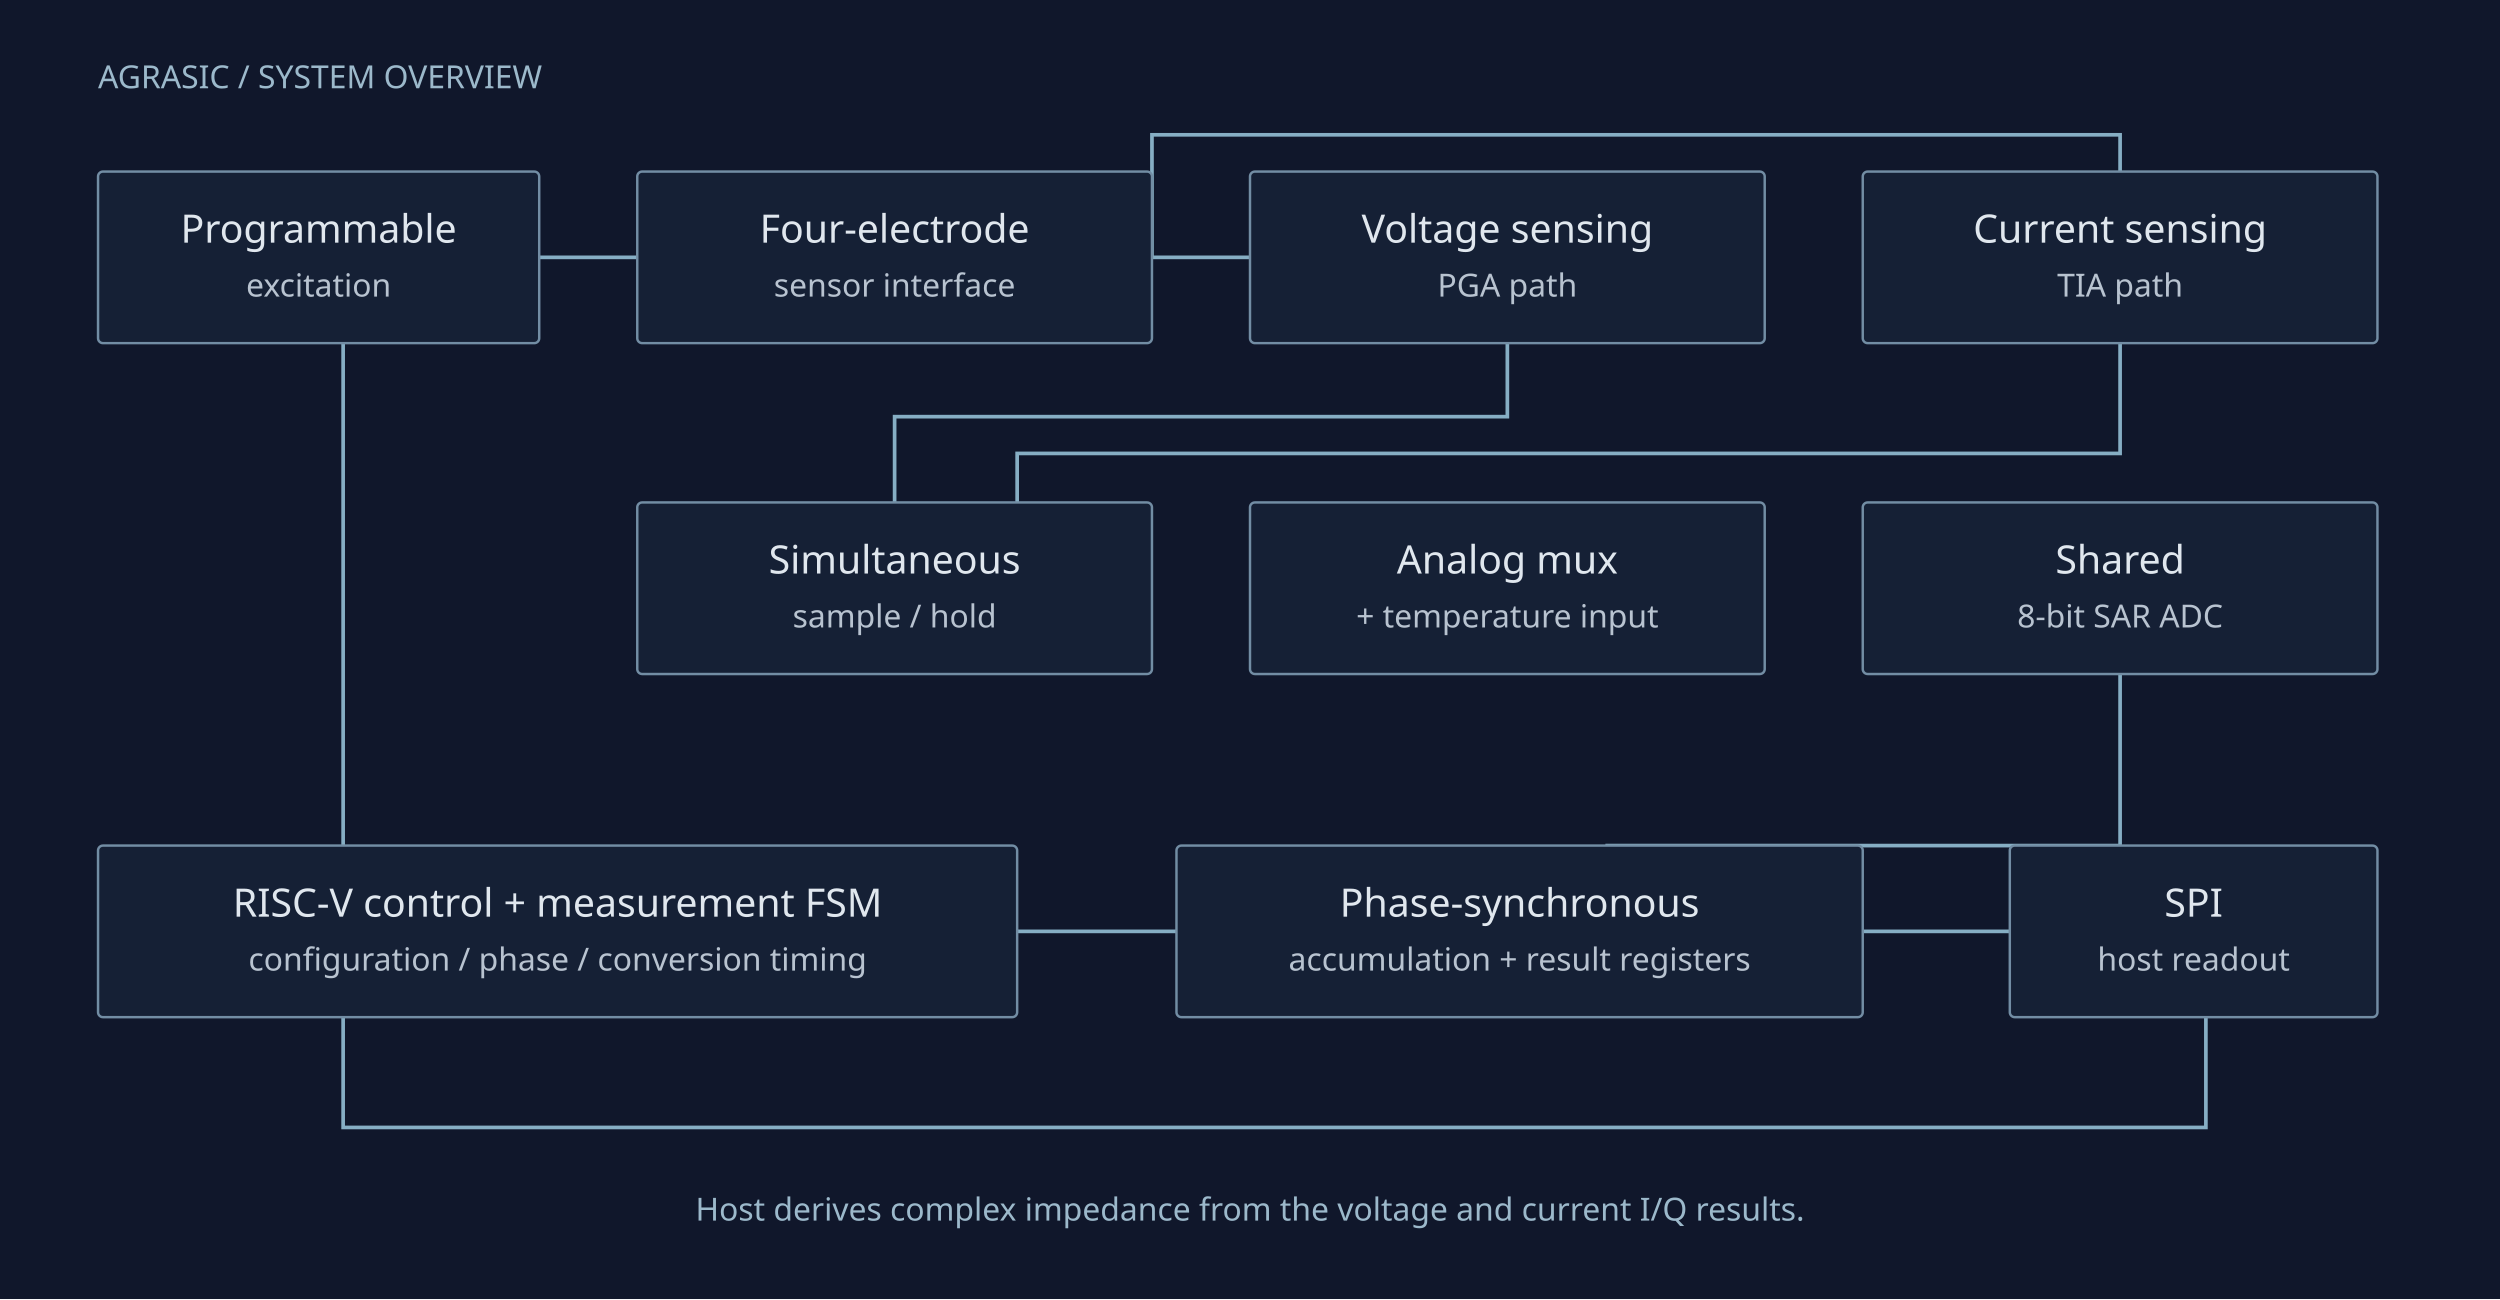
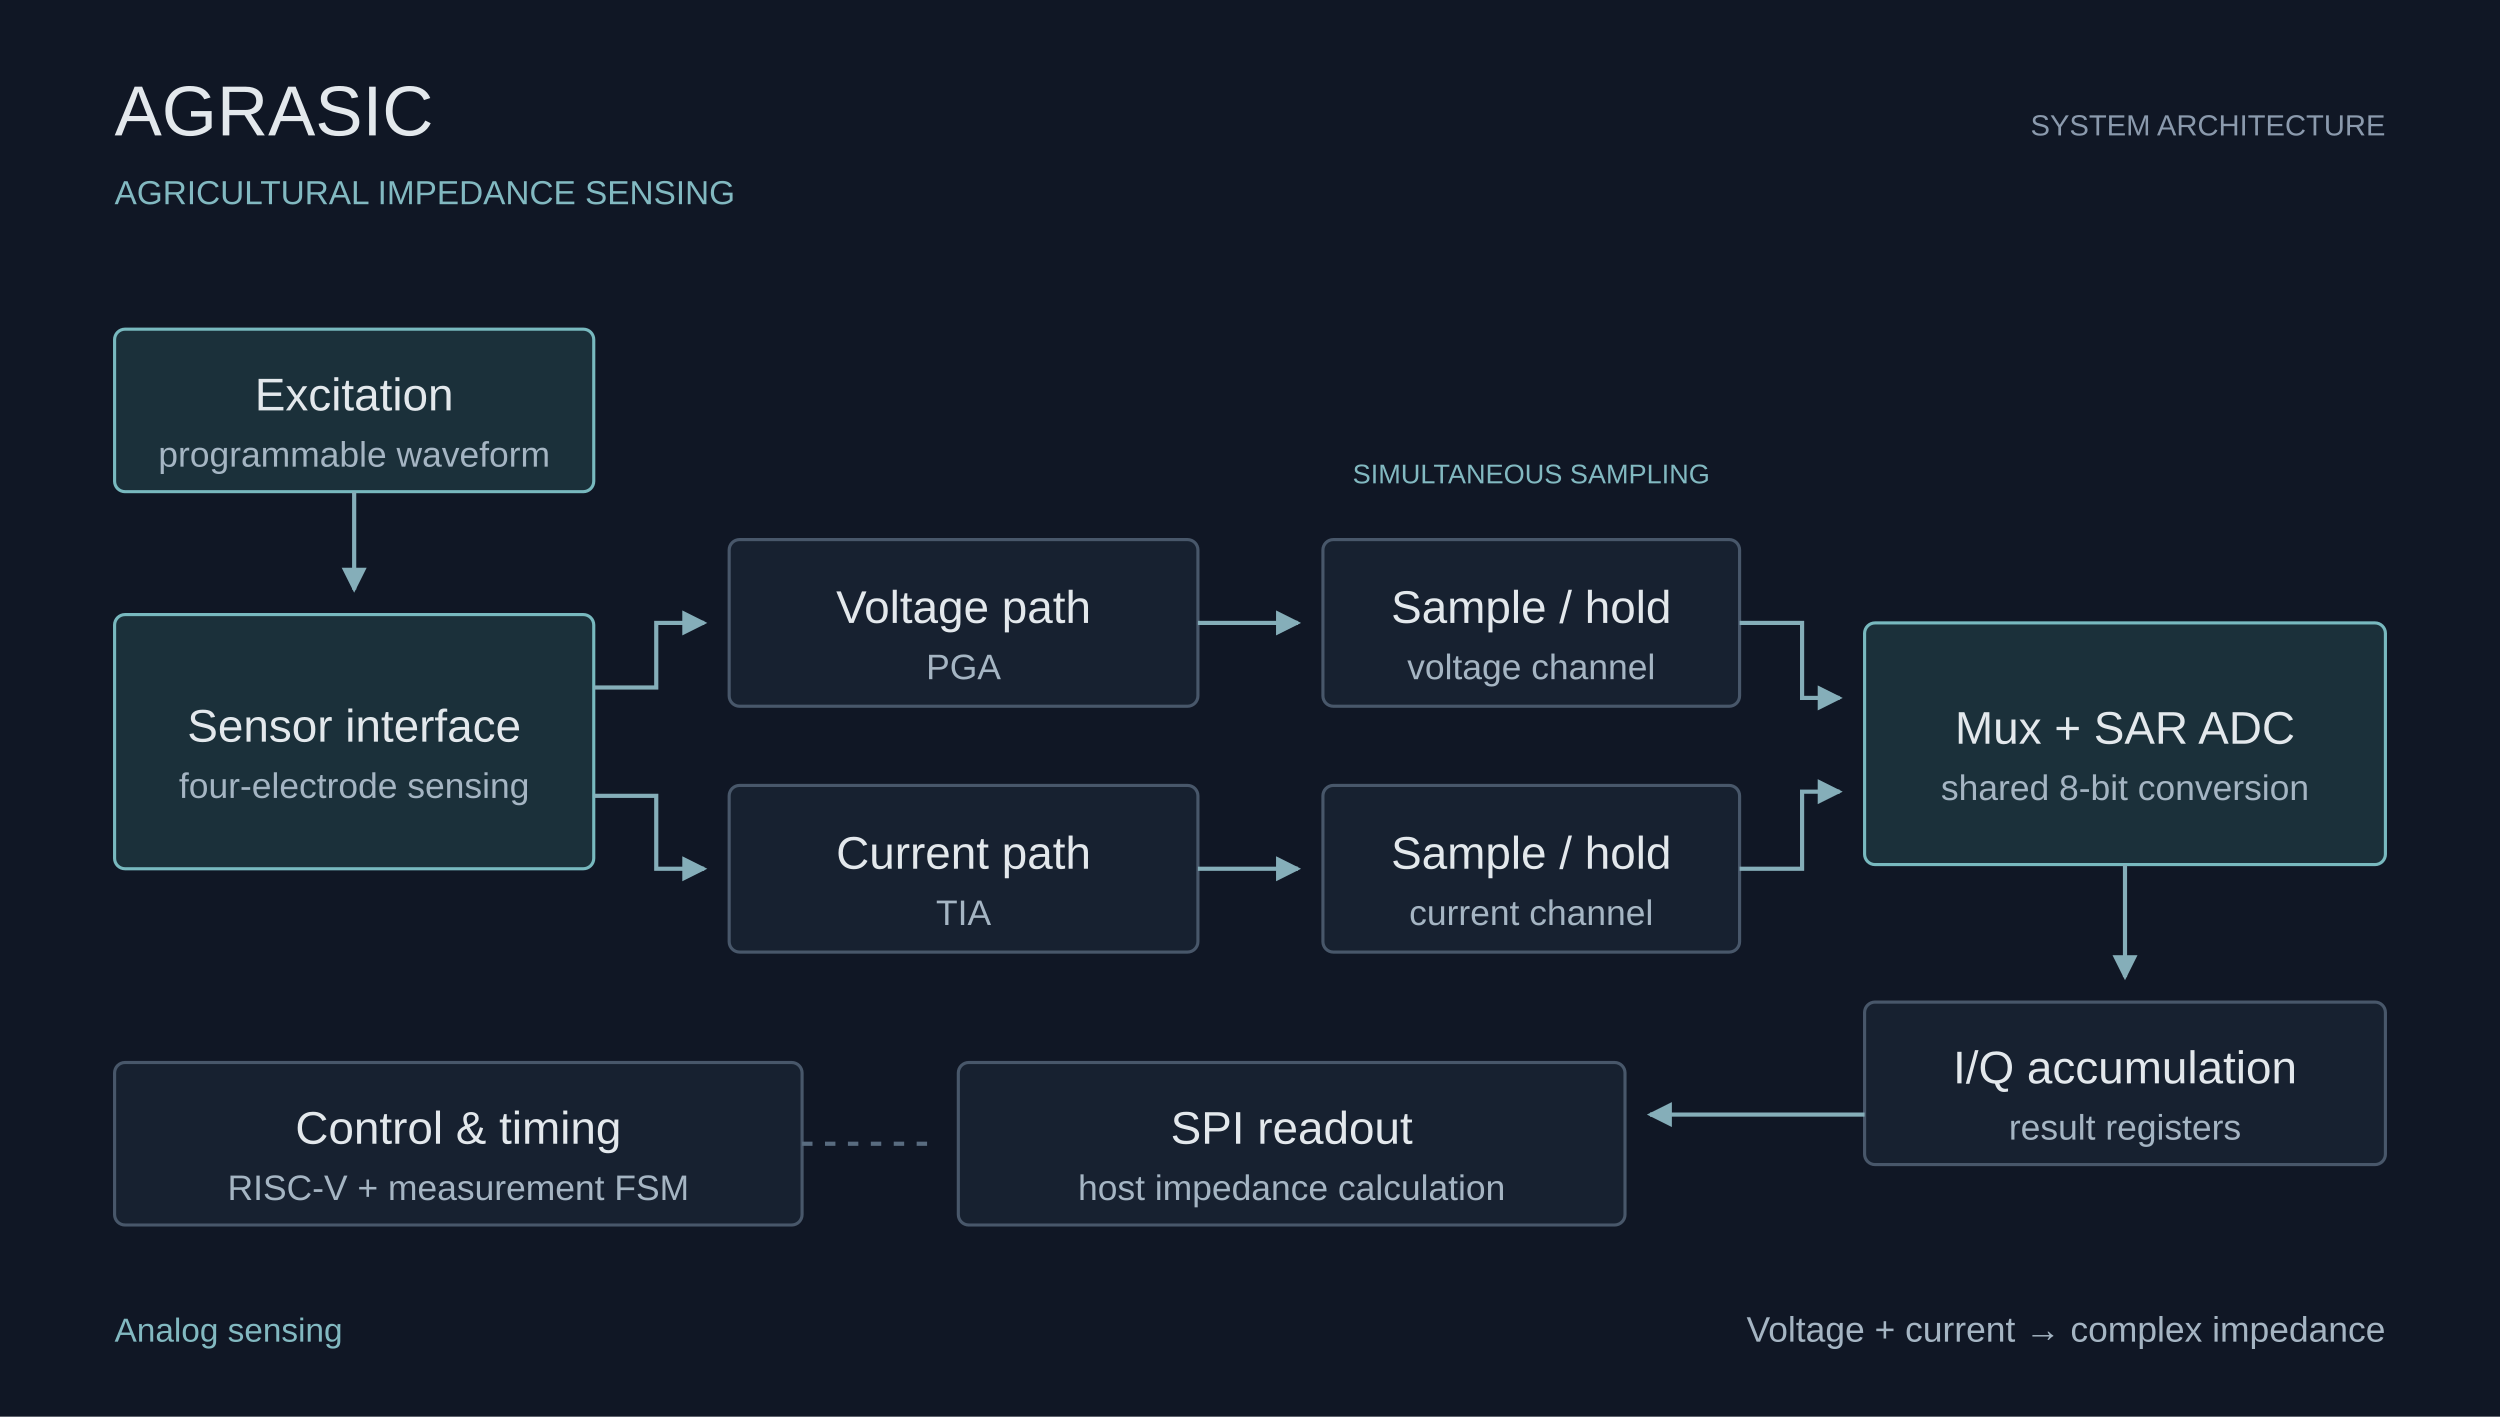
- <svg xmlns="http://www.w3.org/2000/svg" viewBox="0 0 1020 530">
-   <rect width="1020" height="530" fill="#10172b" />
-   <g fill="none" stroke="#86aec4" stroke-width="1.5">
-     <path d="M220 105h40M470 105h40M470 105v-50h395v15M615 140v30H365v35M865 140v45H415v20m145 35h40m210 0h40M865 275v70H655M415 380h65M760 380h60M140 345V140M900 380v80H140V415" />
-   </g>
-   <g font-family="sans-serif" fill="#e0e7ee" text-anchor="middle">
-     <text x="40" y="36" text-anchor="start" font-size="13" fill="#9cb9cb">AGRASIC / SYSTEM OVERVIEW</text>
-     <rect x="40" y="70" width="180" height="70" rx="2" fill="#152035" stroke="#728da4" />
-     <text x="130.0" y="99" font-size="16">Programmable</text>
-     <text x="130.0" y="121" font-size="13" fill="#b8c3d0">excitation</text>
-     <rect x="260" y="70" width="210" height="70" rx="2" fill="#152035" stroke="#728da4" />
-     <text x="365.0" y="99" font-size="16">Four-electrode</text>
-     <text x="365.0" y="121" font-size="13" fill="#b8c3d0">sensor interface</text>
-     <rect x="510" y="70" width="210" height="70" rx="2" fill="#152035" stroke="#728da4" />
-     <text x="615.0" y="99" font-size="16">Voltage sensing</text>
-     <text x="615.0" y="121" font-size="13" fill="#b8c3d0">PGA path</text>
-     <rect x="760" y="70" width="210" height="70" rx="2" fill="#152035" stroke="#728da4" />
-     <text x="865.0" y="99" font-size="16">Current sensing</text>
-     <text x="865.0" y="121" font-size="13" fill="#b8c3d0">TIA path</text>
-     <rect x="260" y="205" width="210" height="70" rx="2" fill="#152035" stroke="#728da4" />
-     <text x="365.0" y="234" font-size="16">Simultaneous</text>
-     <text x="365.0" y="256" font-size="13" fill="#b8c3d0">sample / hold</text>
-     <rect x="510" y="205" width="210" height="70" rx="2" fill="#152035" stroke="#728da4" />
-     <text x="615.0" y="234" font-size="16">Analog mux</text>
-     <text x="615.0" y="256" font-size="13" fill="#b8c3d0">+ temperature input</text>
-     <rect x="760" y="205" width="210" height="70" rx="2" fill="#152035" stroke="#728da4" />
-     <text x="865.0" y="234" font-size="16">Shared</text>
-     <text x="865.0" y="256" font-size="13" fill="#b8c3d0">8-bit SAR ADC</text>
-     <rect x="40" y="345" width="375" height="70" rx="2" fill="#152035" stroke="#728da4" />
-     <text x="227.5" y="374" font-size="16">RISC-V control + measurement FSM</text>
-     <text x="227.5" y="396" font-size="13" fill="#b8c3d0">configuration / phase / conversion timing</text>
-     <rect x="480" y="345" width="280" height="70" rx="2" fill="#152035" stroke="#728da4" />
-     <text x="620.0" y="374" font-size="16">Phase-synchronous</text>
-     <text x="620.0" y="396" font-size="13" fill="#b8c3d0">accumulation + result registers</text>
-     <rect x="820" y="345" width="150" height="70" rx="2" fill="#152035" stroke="#728da4" />
-     <text x="895.0" y="374" font-size="16">SPI</text>
-     <text x="895.0" y="396" font-size="13" fill="#b8c3d0">host readout</text>
-     <text x="510" y="498" font-size="13" fill="#9cb9cb">Host derives complex impedance from the voltage and current I/Q results.</text>
-   </g>
+ <svg xmlns="http://www.w3.org/2000/svg" viewBox="0 0 1200 680">
+   <defs>
+     <marker id="arrow" viewBox="0 0 8 8" refX="7" refY="4" markerWidth="6" markerHeight="6" orient="auto">
+       <path d="M0 0L8 4L0 8" fill="#85aeb9" />
+     </marker>
+   </defs>
+   <rect width="1200" height="680" fill="#101725" />
+   <text x="55" y="65" fill="#e3e8ec" font-family="Arial,sans-serif" font-size="34" text-anchor="start">AGRASIC</text>
+   <text x="55" y="98" fill="#82b9c1" font-family="Arial,sans-serif" font-size="16" text-anchor="start">AGRICULTURAL IMPEDANCE SENSING</text>
+   <text x="1145" y="65" fill="#8b9aad" font-family="Arial,sans-serif" font-size="14" text-anchor="end">SYSTEM ARCHITECTURE</text>
+   <rect x="55" y="158" width="230" height="78" rx="5" fill="#1b303a" stroke="#78b9bf" stroke-width="1.5" />
+   <text x="170.0" y="197.0" fill="#e3e8ec" font-family="Arial,sans-serif" font-size="22" text-anchor="middle">Excitation</text>
+   <text x="170.0" y="224.0" fill="#a5b5c3" font-family="Arial,sans-serif" font-size="17" text-anchor="middle">programmable waveform</text>
+   <rect x="55" y="295" width="230" height="122" rx="5" fill="#1b303a" stroke="#78b9bf" stroke-width="1.5" />
+   <text x="170.0" y="356.0" fill="#e3e8ec" font-family="Arial,sans-serif" font-size="22" text-anchor="middle">Sensor interface</text>
+   <text x="170.0" y="383.0" fill="#a5b5c3" font-family="Arial,sans-serif" font-size="17" text-anchor="middle">four-electrode sensing</text>
+   <path d="M170 236 V283" fill="none" stroke="#85aeb9" stroke-width="2" marker-end="url(#arrow)" />
+   <rect x="350" y="259" width="225" height="80" rx="5" fill="#172130" stroke="#48576a" stroke-width="1.5" />
+   <text x="462.5" y="299.0" fill="#e3e8ec" font-family="Arial,sans-serif" font-size="22" text-anchor="middle">Voltage path</text>
+   <text x="462.5" y="326.0" fill="#a5b5c3" font-family="Arial,sans-serif" font-size="17" text-anchor="middle">PGA</text>
+   <rect x="350" y="377" width="225" height="80" rx="5" fill="#172130" stroke="#48576a" stroke-width="1.5" />
+   <text x="462.5" y="417.0" fill="#e3e8ec" font-family="Arial,sans-serif" font-size="22" text-anchor="middle">Current path</text>
+   <text x="462.5" y="444.0" fill="#a5b5c3" font-family="Arial,sans-serif" font-size="17" text-anchor="middle">TIA</text>
+   <path d="M285 330 H315 V299 H338" fill="none" stroke="#85aeb9" stroke-width="2" marker-end="url(#arrow)" />
+   <path d="M285 382 H315 V417 H338" fill="none" stroke="#85aeb9" stroke-width="2" marker-end="url(#arrow)" />
+   <rect x="635" y="259" width="200" height="80" rx="5" fill="#172130" stroke="#48576a" stroke-width="1.5" />
+   <text x="735.0" y="299.0" fill="#e3e8ec" font-family="Arial,sans-serif" font-size="22" text-anchor="middle">Sample / hold</text>
+   <text x="735.0" y="326.0" fill="#a5b5c3" font-family="Arial,sans-serif" font-size="17" text-anchor="middle">voltage channel</text>
+   <rect x="635" y="377" width="200" height="80" rx="5" fill="#172130" stroke="#48576a" stroke-width="1.5" />
+   <text x="735.0" y="417.0" fill="#e3e8ec" font-family="Arial,sans-serif" font-size="22" text-anchor="middle">Sample / hold</text>
+   <text x="735.0" y="444.0" fill="#a5b5c3" font-family="Arial,sans-serif" font-size="17" text-anchor="middle">current channel</text>
+   <path d="M575 299 H623" fill="none" stroke="#85aeb9" stroke-width="2" marker-end="url(#arrow)" />
+   <path d="M575 417 H623" fill="none" stroke="#85aeb9" stroke-width="2" marker-end="url(#arrow)" />
+   <text x="735" y="232" fill="#82b9c1" font-family="Arial,sans-serif" font-size="13" text-anchor="middle">SIMULTANEOUS SAMPLING</text>
+   <rect x="895" y="299" width="250" height="116" rx="5" fill="#1b303a" stroke="#78b9bf" stroke-width="1.5" />
+   <text x="1020.0" y="357.0" fill="#e3e8ec" font-family="Arial,sans-serif" font-size="22" text-anchor="middle">Mux + SAR ADC</text>
+   <text x="1020.0" y="384.0" fill="#a5b5c3" font-family="Arial,sans-serif" font-size="17" text-anchor="middle">shared 8-bit conversion</text>
+   <path d="M835 299 H865 V335 H883" fill="none" stroke="#85aeb9" stroke-width="2" marker-end="url(#arrow)" />
+   <path d="M835 417 H865 V380 H883" fill="none" stroke="#85aeb9" stroke-width="2" marker-end="url(#arrow)" />
+   <rect x="895" y="481" width="250" height="78" rx="5" fill="#172130" stroke="#48576a" stroke-width="1.5" />
+   <text x="1020.0" y="520.0" fill="#e3e8ec" font-family="Arial,sans-serif" font-size="22" text-anchor="middle">I/Q accumulation</text>
+   <text x="1020.0" y="547.0" fill="#a5b5c3" font-family="Arial,sans-serif" font-size="17" text-anchor="middle">result registers</text>
+   <path d="M1020 415 V469" fill="none" stroke="#85aeb9" stroke-width="2" marker-end="url(#arrow)" />
+   <rect x="55" y="510" width="330" height="78" rx="5" fill="#172130" stroke="#48576a" stroke-width="1.5" />
+   <text x="220.0" y="549.0" fill="#e3e8ec" font-family="Arial,sans-serif" font-size="22" text-anchor="middle">Control &amp; timing</text>
+   <text x="220.0" y="576.0" fill="#a5b5c3" font-family="Arial,sans-serif" font-size="17" text-anchor="middle">RISC-V + measurement FSM</text>
+   <rect x="460" y="510" width="320" height="78" rx="5" fill="#172130" stroke="#48576a" stroke-width="1.5" />
+   <text x="620.0" y="549.0" fill="#e3e8ec" font-family="Arial,sans-serif" font-size="22" text-anchor="middle">SPI readout</text>
+   <text x="620.0" y="576.0" fill="#a5b5c3" font-family="Arial,sans-serif" font-size="17" text-anchor="middle">host impedance calculation</text>
+   <path d="M895 535 H792" fill="none" stroke="#85aeb9" stroke-width="2" marker-end="url(#arrow)" />
+   <path d="M385 549 H448" fill="none" stroke="#596c80" stroke-width="2" stroke-dasharray="5 6" />
+   <text x="55" y="644" fill="#82b9c1" font-family="Arial,sans-serif" font-size="16" text-anchor="start">Analog sensing</text>
+   <text x="1145" y="644" fill="#a5b5c3" font-family="Arial,sans-serif" font-size="17" text-anchor="end">Voltage + current → complex impedance</text>
</svg>
